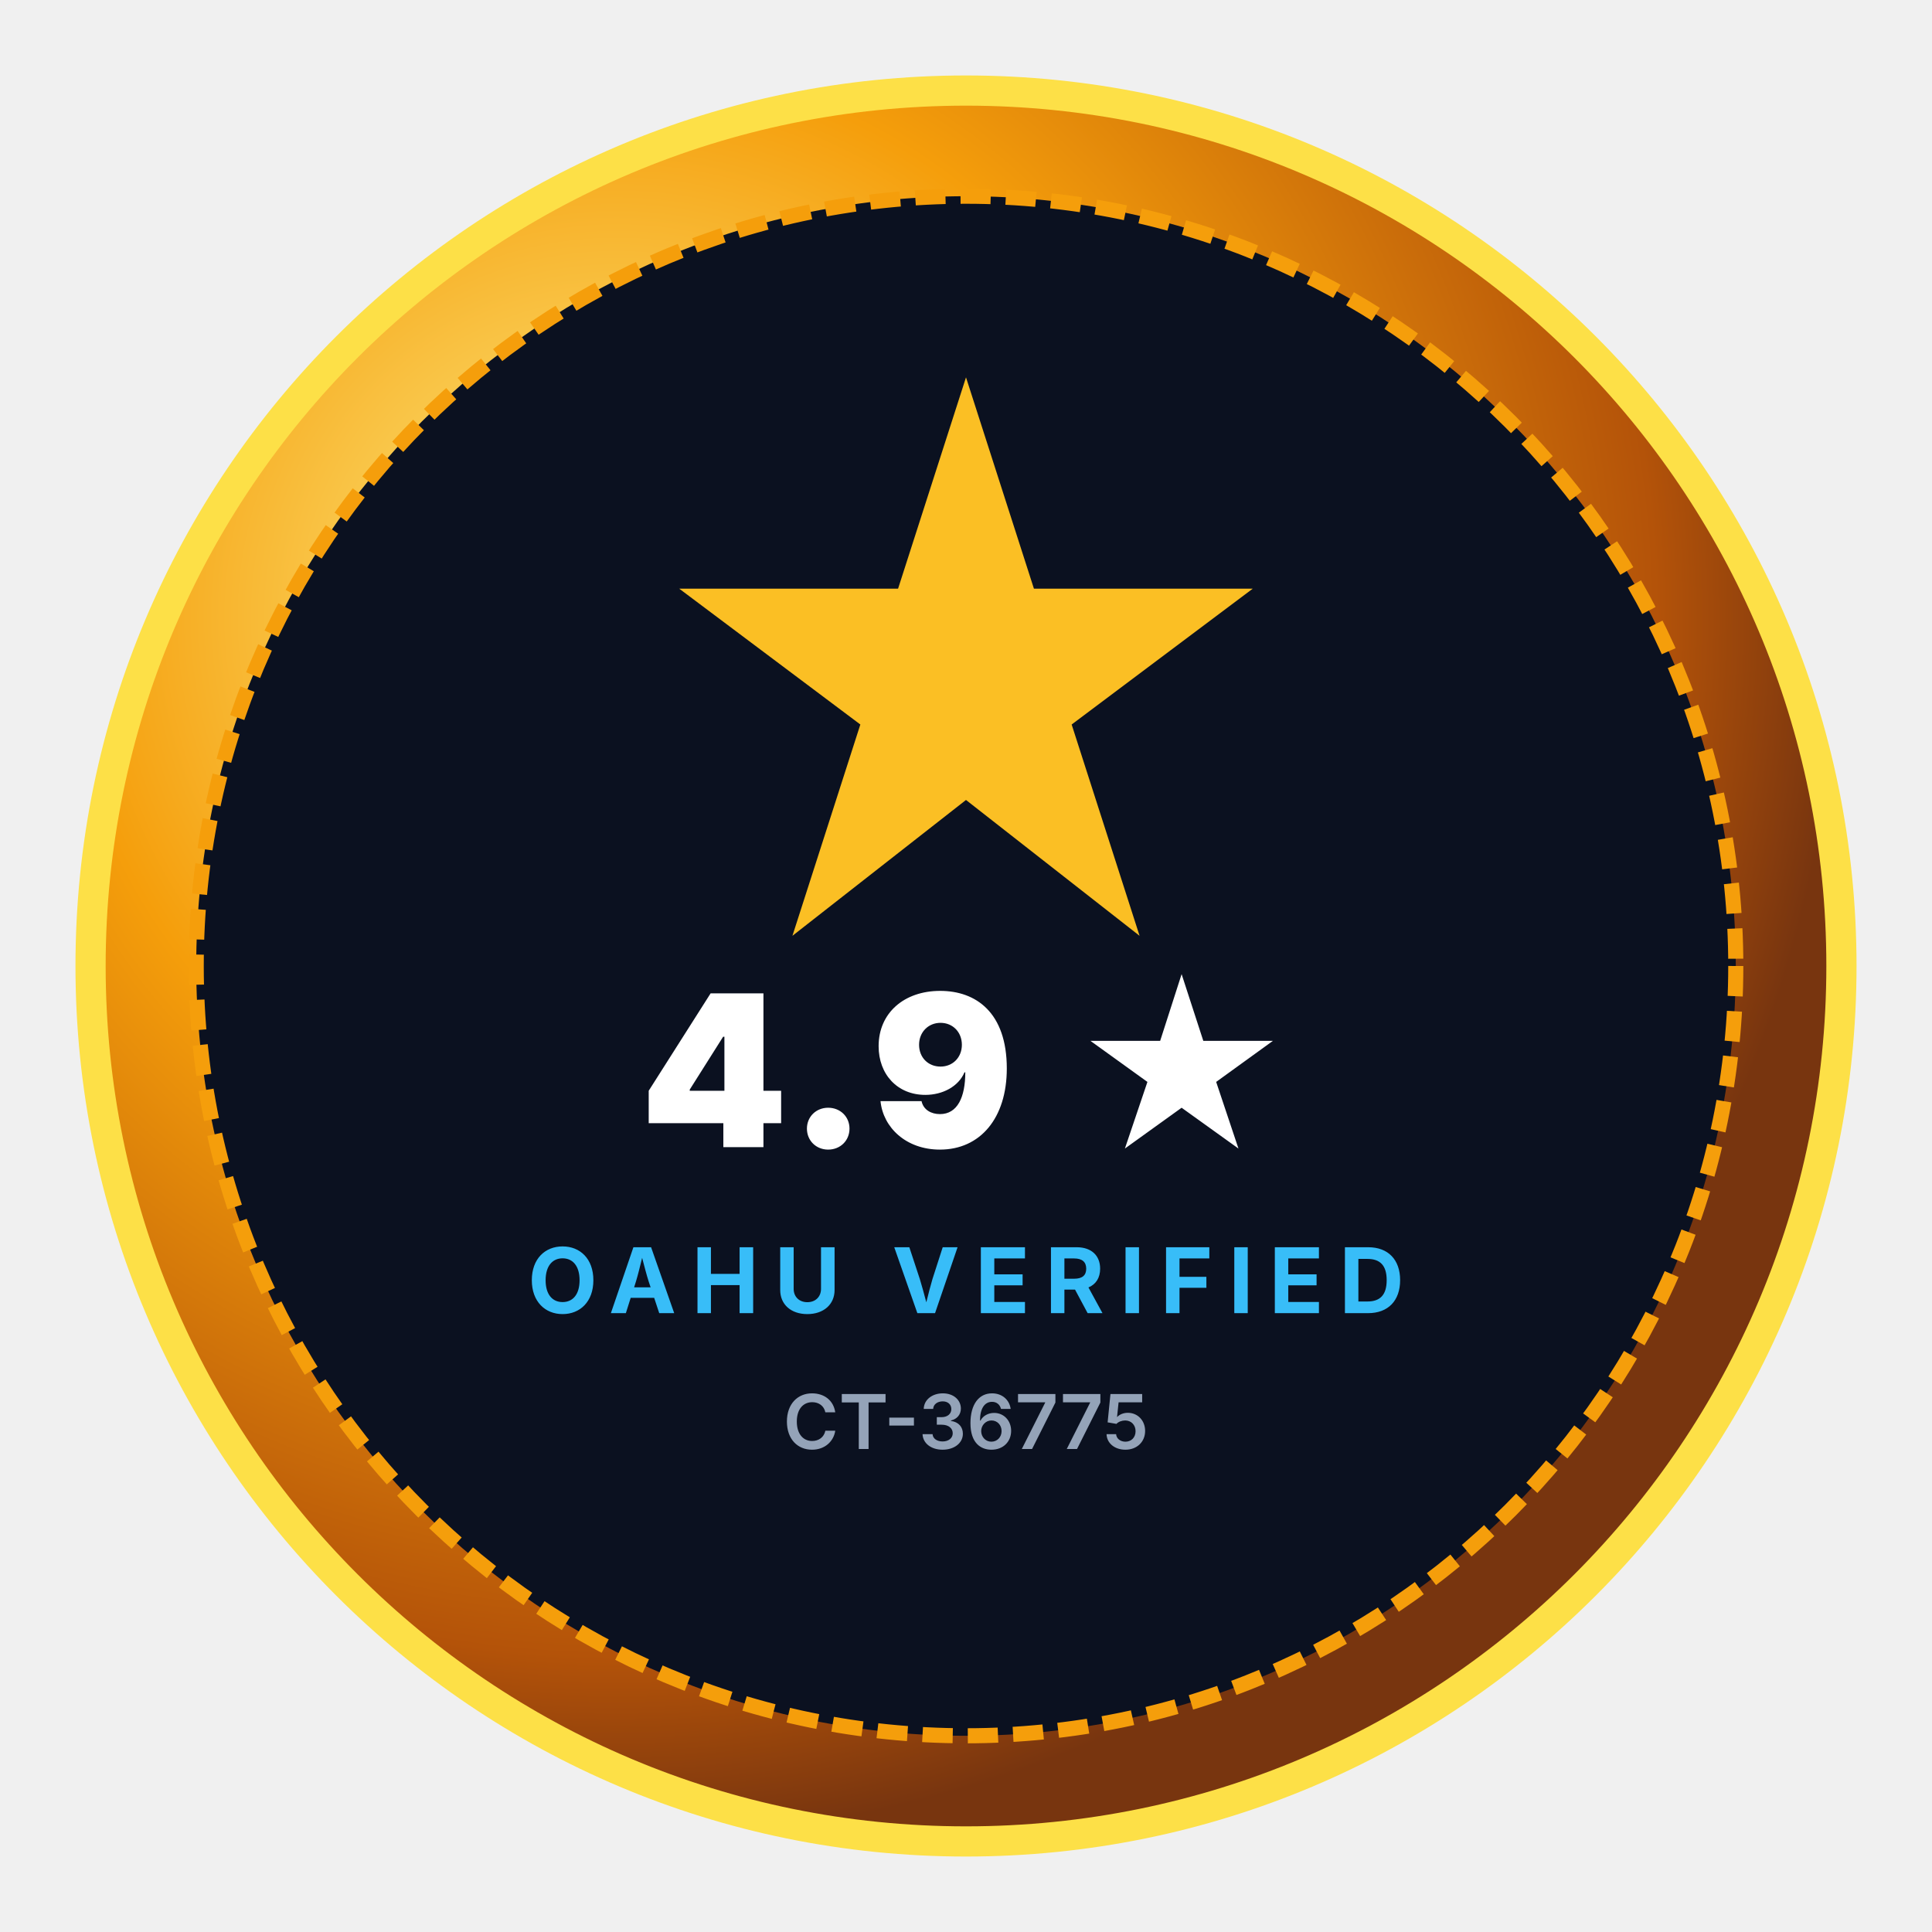
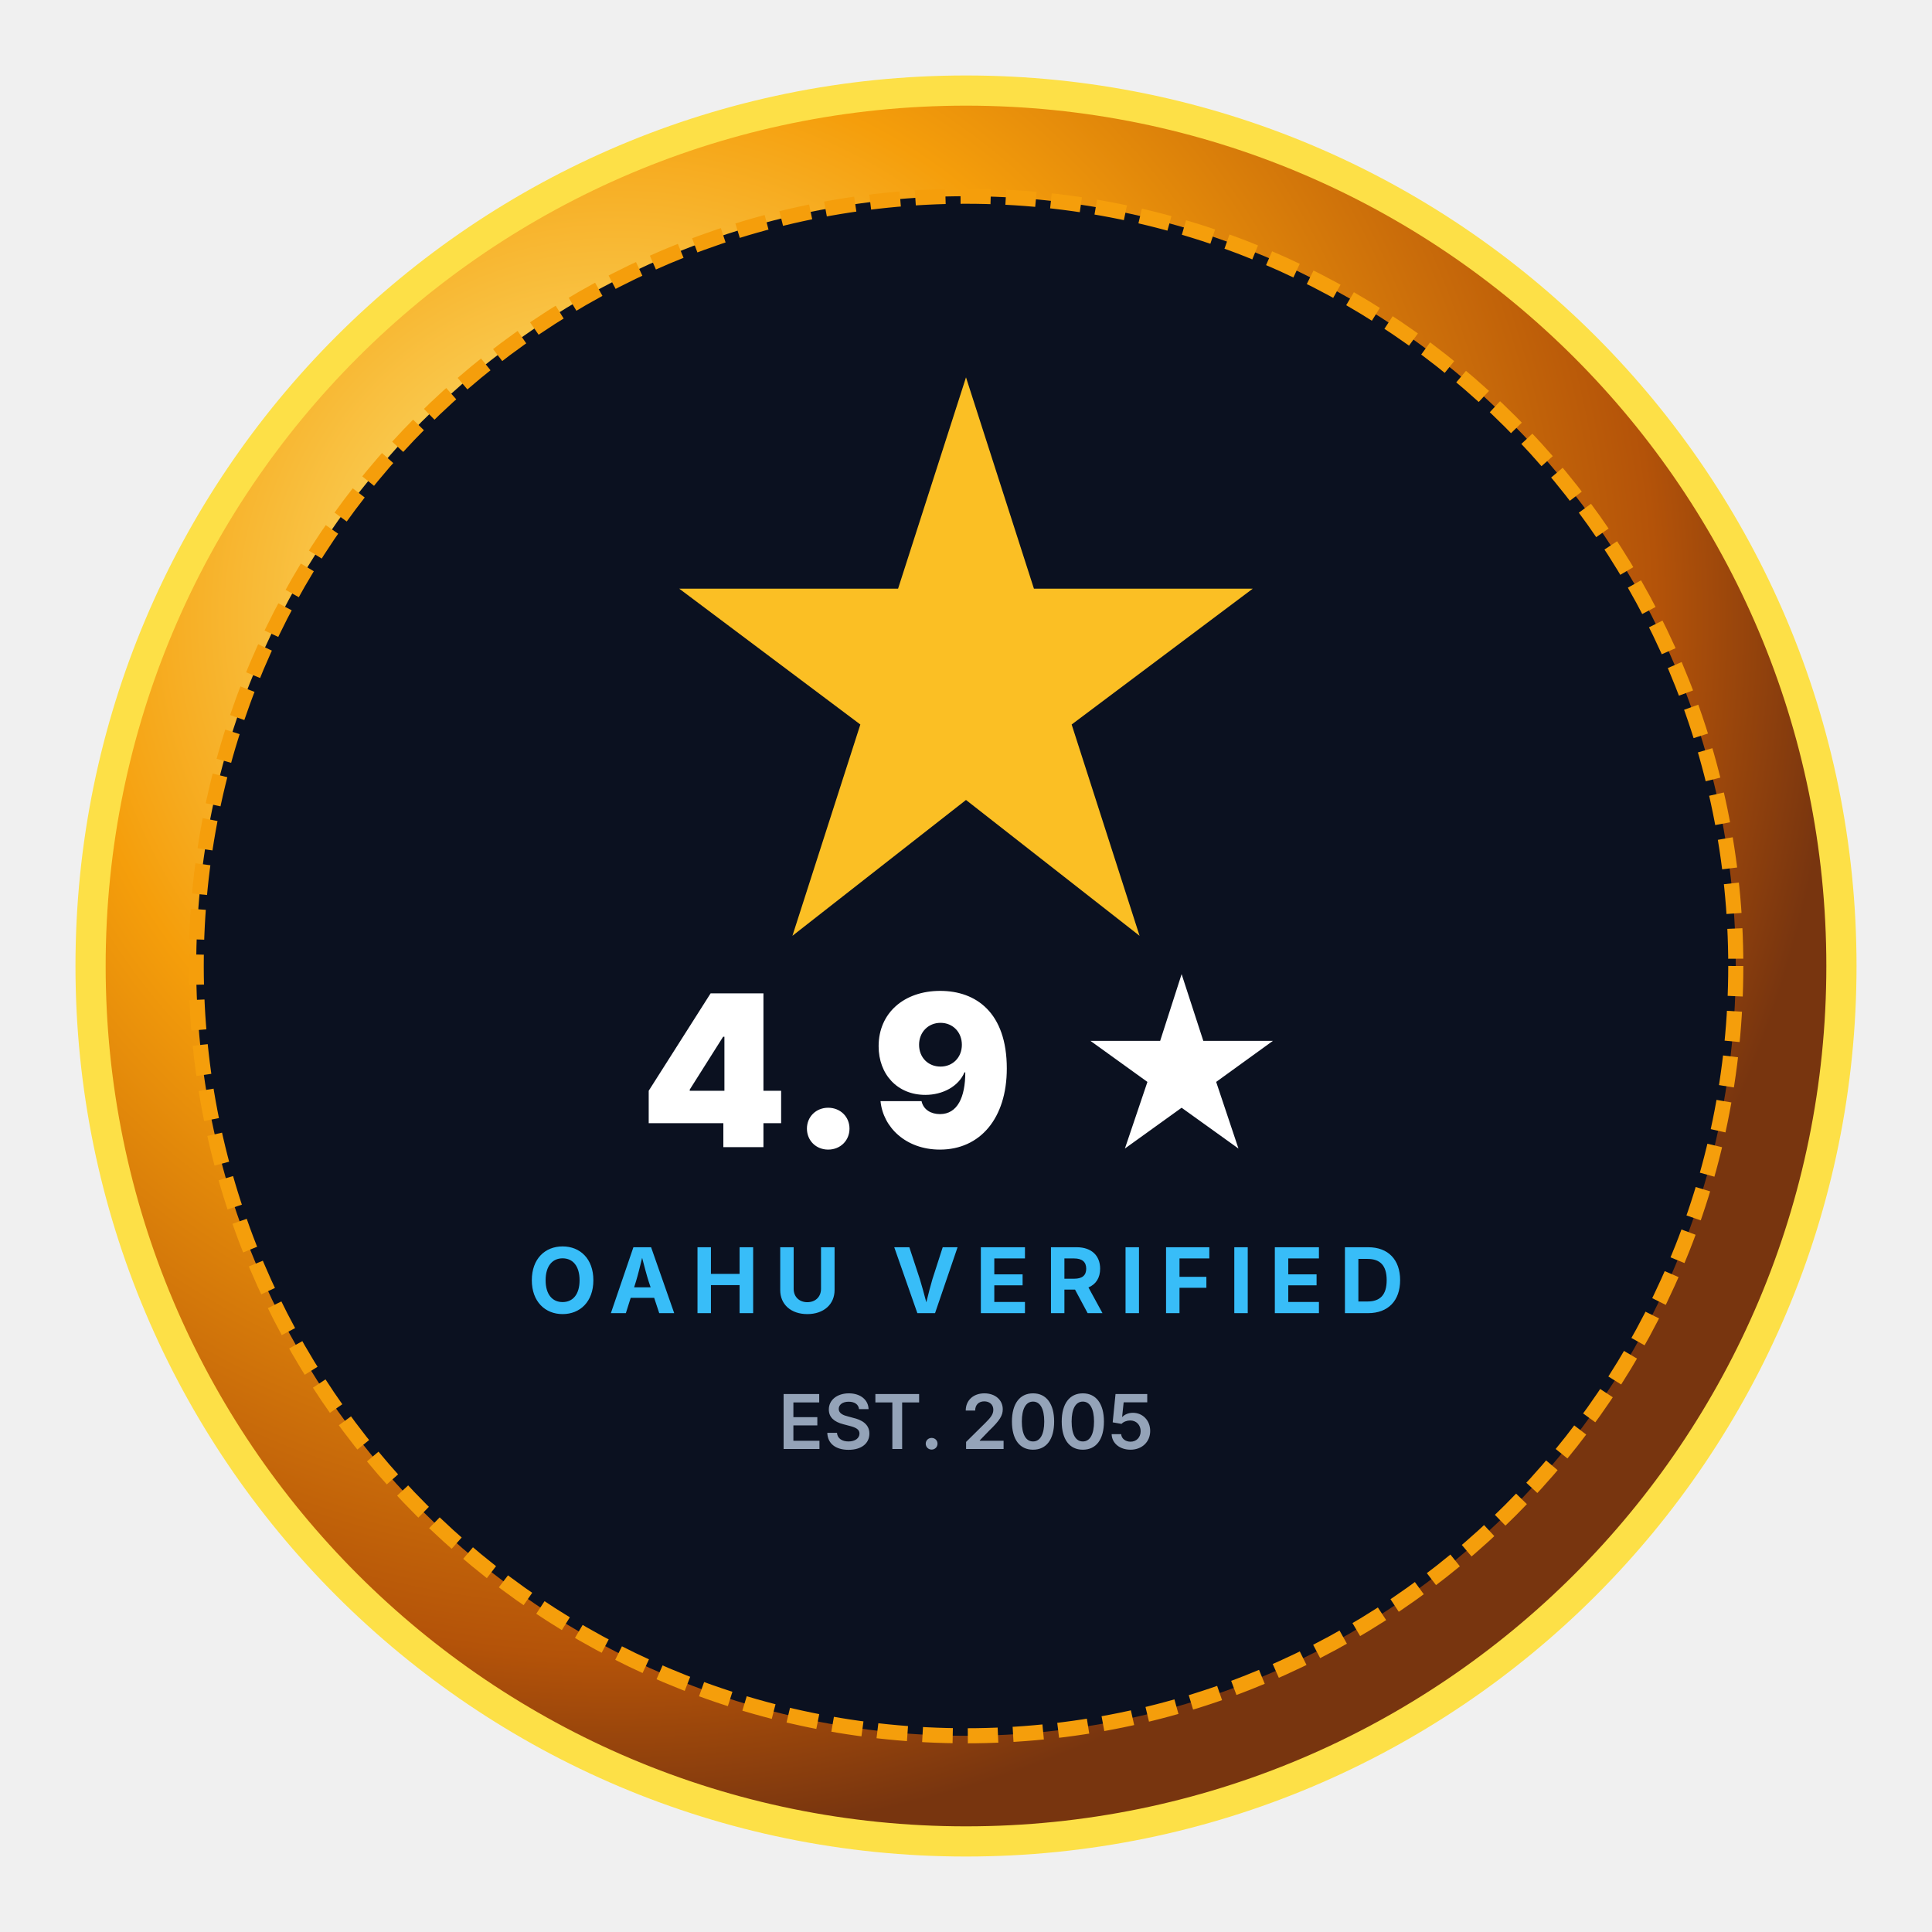
<svg xmlns="http://www.w3.org/2000/svg" width="256" height="256" viewBox="0 0 256 256">
  <defs>
    <radialGradient id="goldShine" cx="30%" cy="30%" r="70%">
      <stop offset="0%" stop-color="#FEF08A" />
      <stop offset="45%" stop-color="#F59E0B" />
      <stop offset="85%" stop-color="#B45309" />
      <stop offset="100%" stop-color="#78350F" />
    </radialGradient>
  </defs>
  <circle cx="128" cy="128" r="116" fill="url(#goldShine)" stroke="#FDE047" stroke-width="4" />
  <circle cx="128" cy="128" r="102" fill="#0B1120" stroke="#F59E0B" stroke-width="2" stroke-dasharray="4 2" />
  <path d="M 128 50 L 137 78 L 166 78 L 142 96 L 151 124 L 128 106 L 105 124 L 114 96 L 90 78 L 119 78 Z" fill="#FBBF24" />
  <text x="128" y="152" font-family="-apple-system, BlinkMacSystemFont, sans-serif" font-weight="900" font-size="28" fill="#FFFFFF" text-anchor="middle" letter-spacing="1">4.9 ★</text>
  <text x="128" y="174" font-family="-apple-system, BlinkMacSystemFont, sans-serif" font-weight="700" font-size="12" fill="#38BDF8" text-anchor="middle" letter-spacing="2">OAHU VERIFIED</text>
-   <text x="128" y="192" font-family="-apple-system, BlinkMacSystemFont, sans-serif" font-weight="600" font-size="10" fill="#94A3B8" text-anchor="middle">CT-36775</text>
+   <text x="128" y="192" font-family="-apple-system, BlinkMacSystemFont, sans-serif" font-weight="600" font-size="10" fill="#94A3B8" text-anchor="middle">EST. 2005</text>
</svg>
